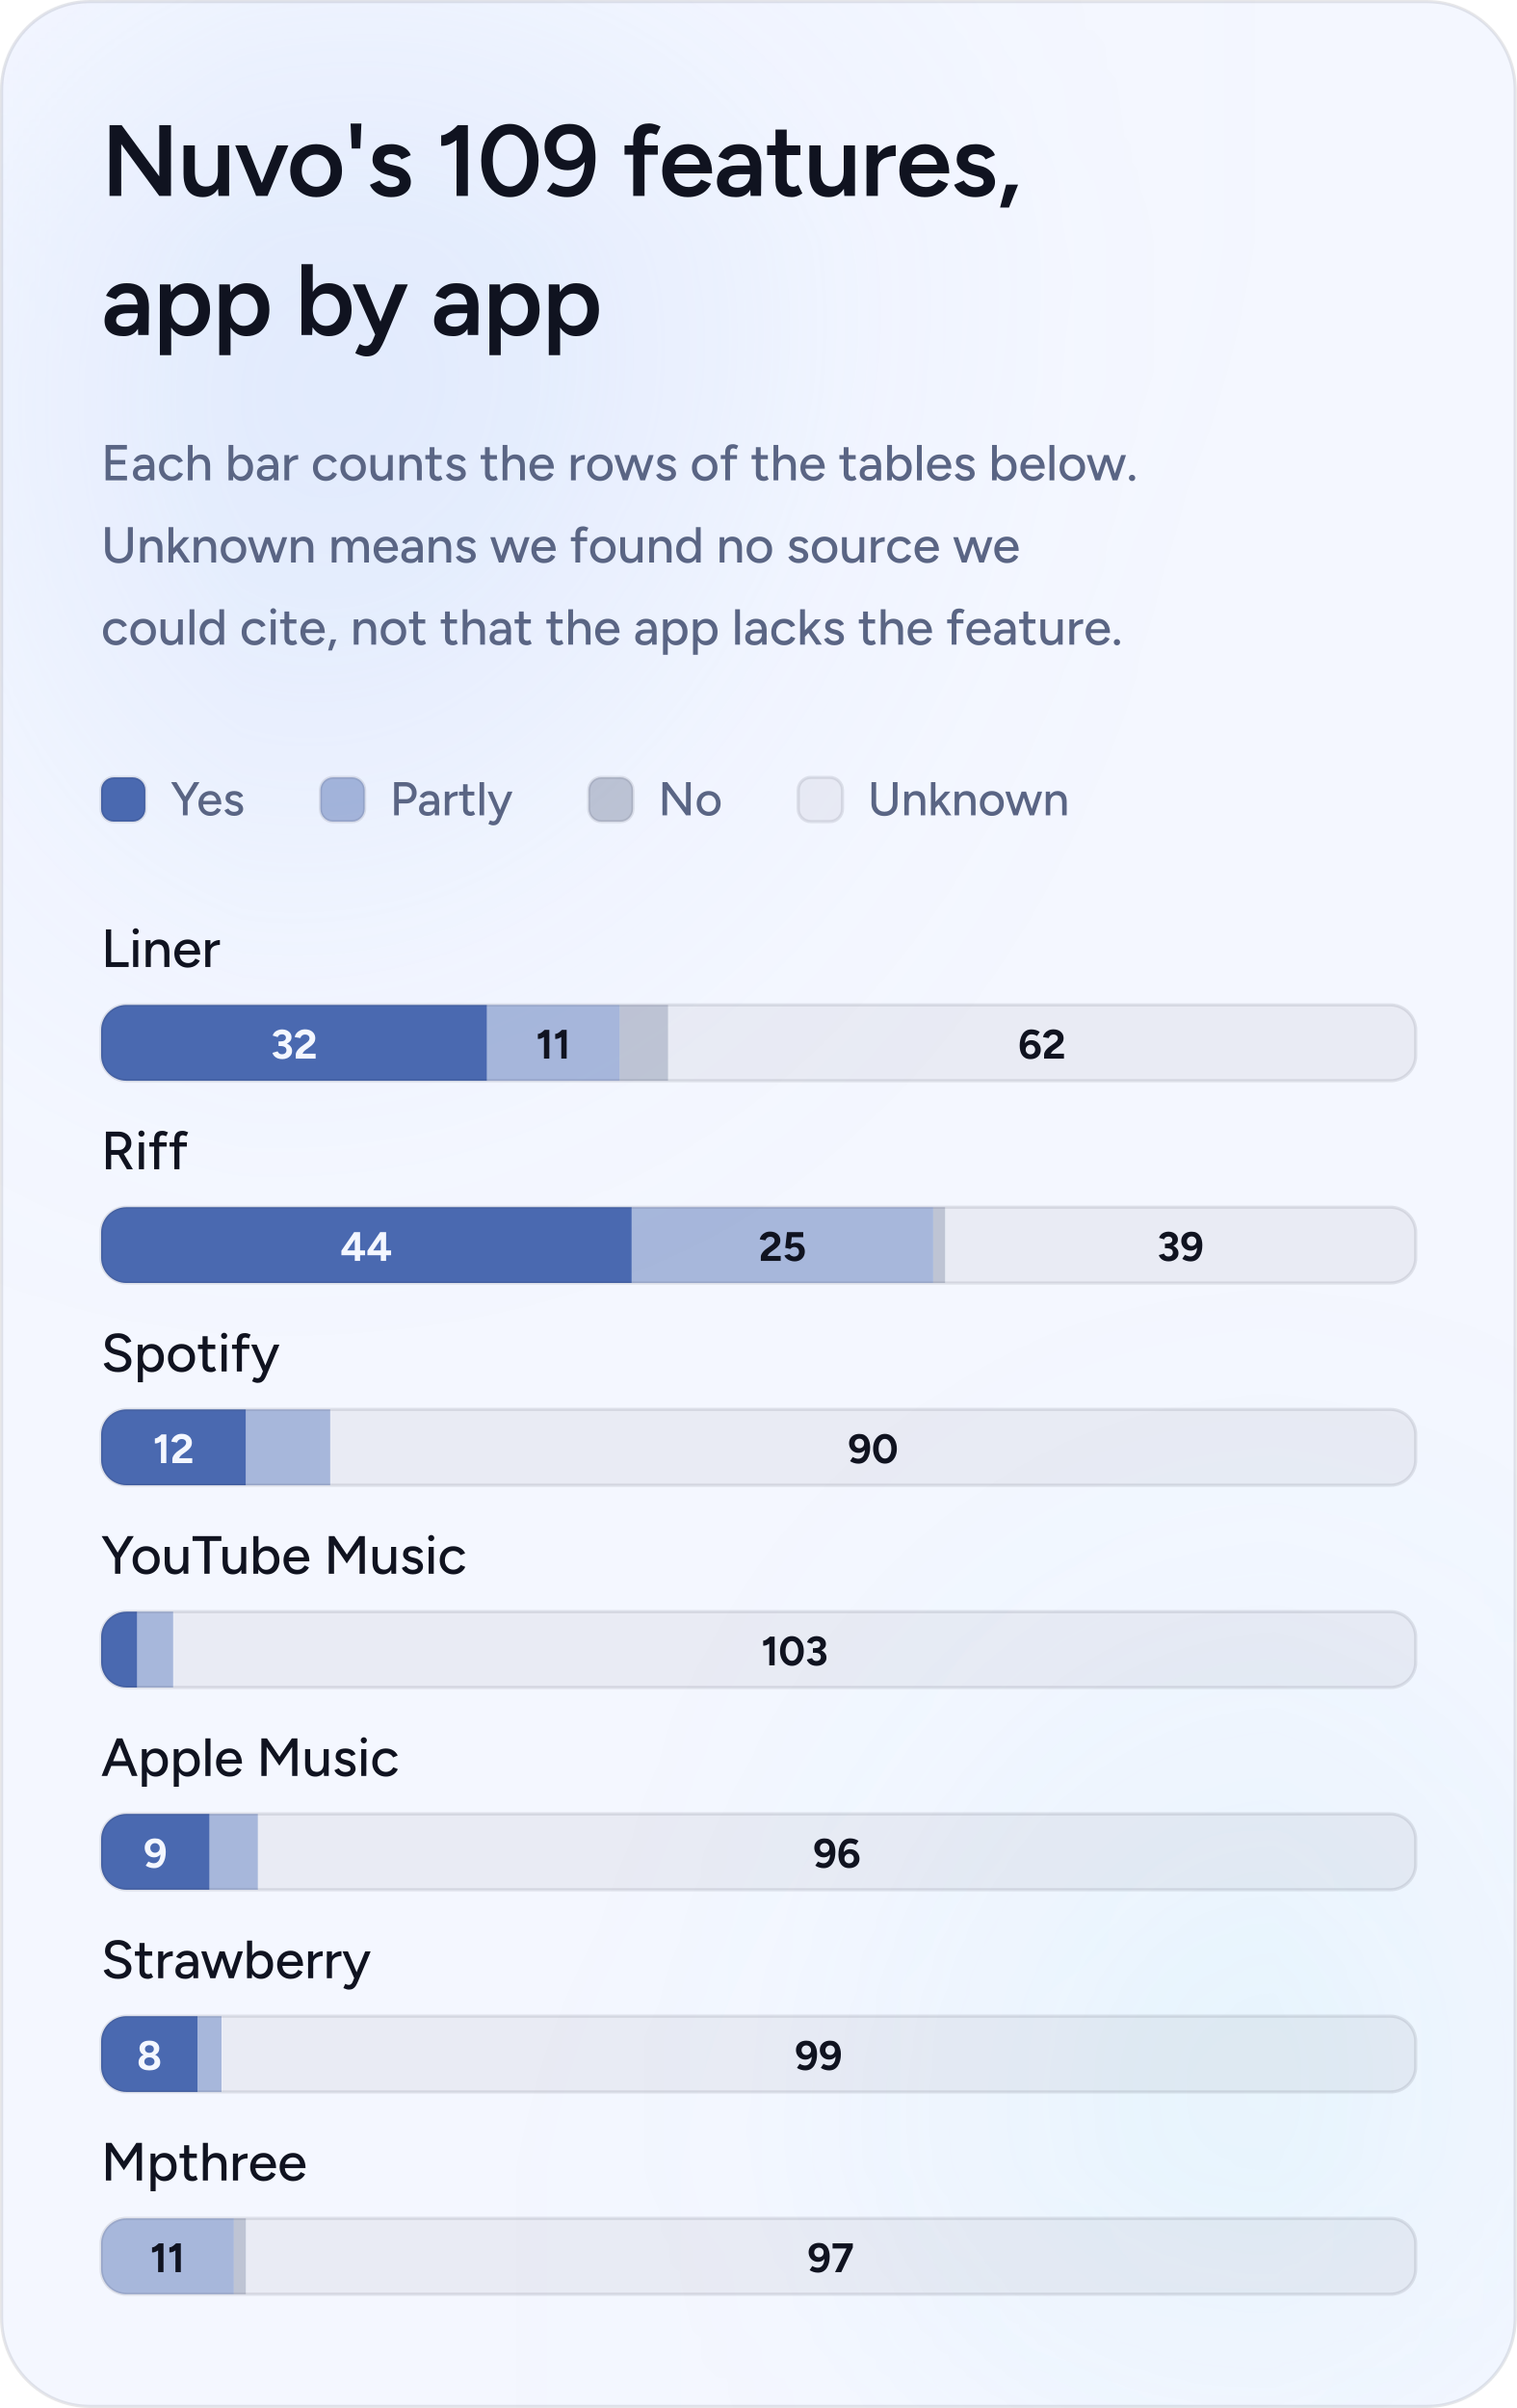
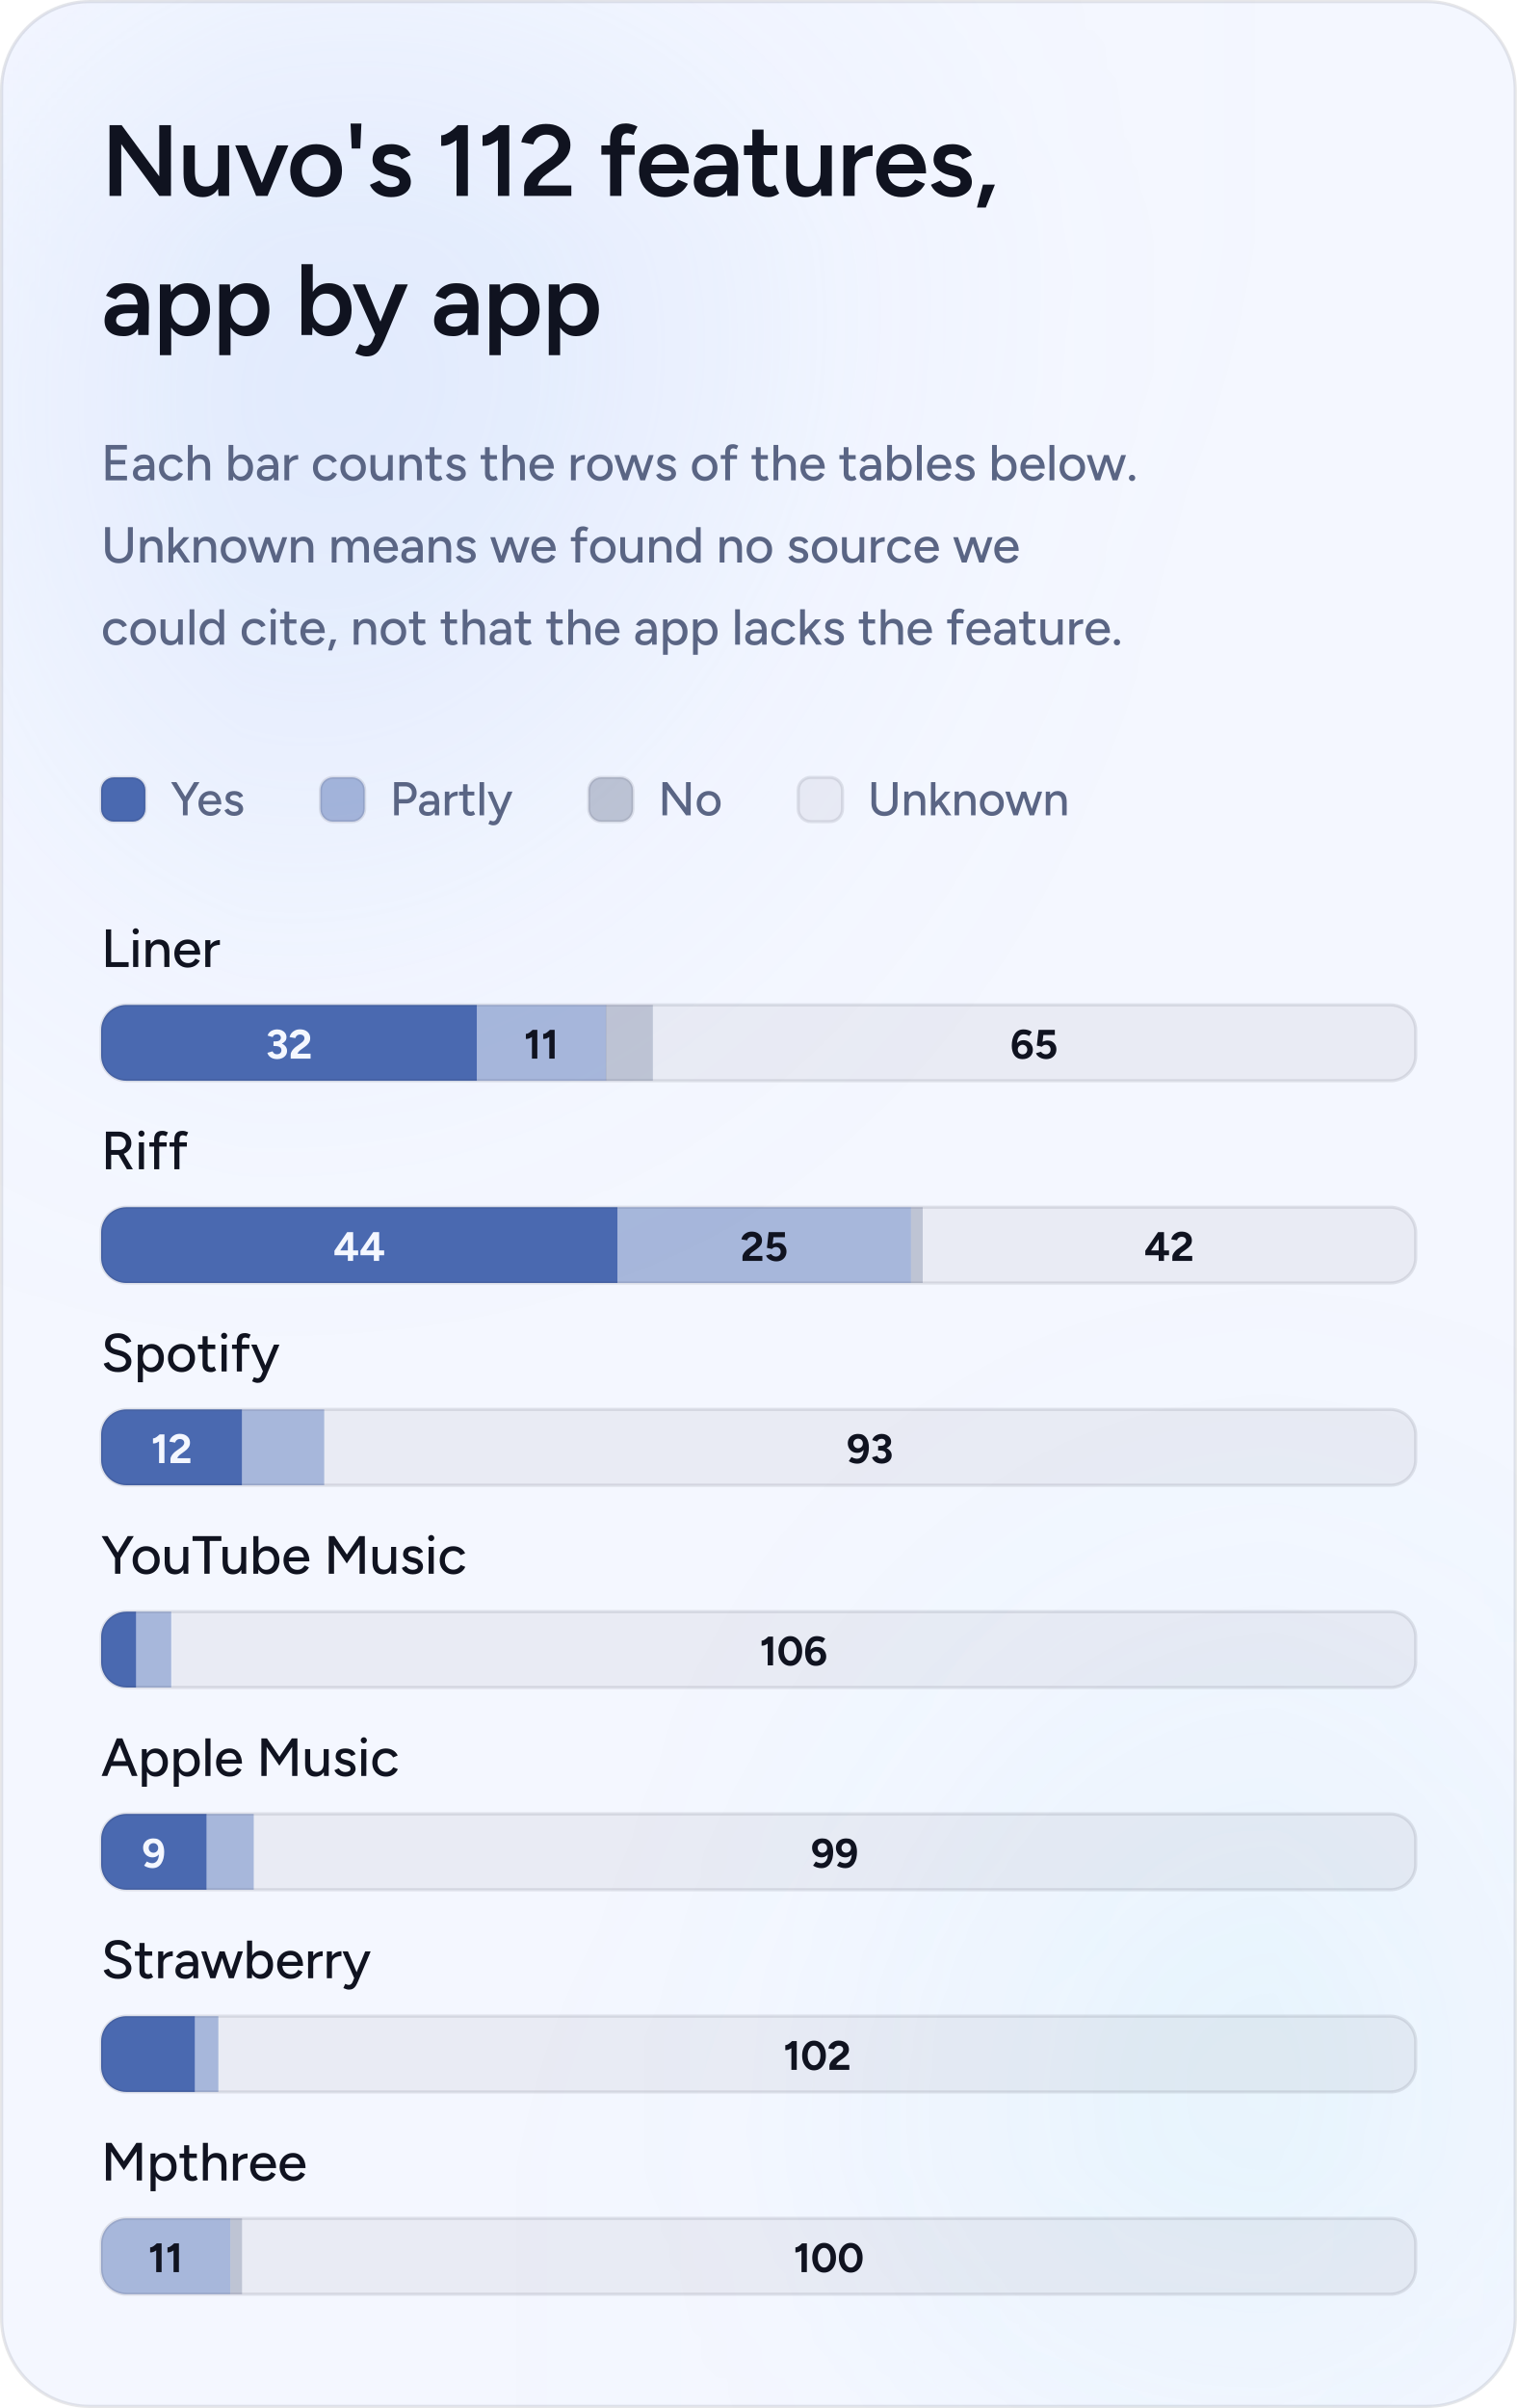
- <svg xmlns="http://www.w3.org/2000/svg" width="480" height="762" viewBox="0 0 480 762" role="img" aria-label="How many of Nuvo's 109 features each app has">
+ <svg xmlns="http://www.w3.org/2000/svg" width="480" height="762" viewBox="0 0 480 762" role="img" aria-label="How many of Nuvo's 112 features each app has">
  <defs>
    <path id="g500-2c" d="M37 115 95 -103H198L114 115Z" />
    <path id="g500-2e" d="M109 14Q84 14 66 -4Q47 -22 47 -48Q47 -74 66 -92Q84 -110 109 -110Q135 -110 154 -92Q172 -74 172 -48Q172 -22 154 -4Q135 14 109 14Z" />
    <path id="g500-41" d="M9 0 291 -700H396L678 0H573L498 -187H189L114 0ZM223 -275H464L344 -576Z" />
    <path id="g500-45" d="M89 0V-700H510V-610H187V-402H478V-314H187V-90H512V0Z" />
    <path id="g500-4c" d="M89 0V-700H187V-90H512V0Z" />
    <path id="g500-4d" d="M89 0V-700H193L425 -357L656 -700H760V0H662V-542L424 -191L187 -541V0Z" />
    <path id="g500-4e" d="M89 0V-700H190L586 -164V-700H685V0H586L187 -541V0Z" />
    <path id="g500-50" d="M89 0V-700H325Q395 -700 448 -672Q502 -643 532 -592Q563 -542 563 -475Q563 -410 535 -359Q507 -308 458 -279Q408 -250 344 -250H187V0ZM187 -341H343Q396 -341 430 -378Q464 -416 464 -475Q464 -536 424 -573Q385 -610 324 -610H187Z" />
    <path id="g500-52" d="M89 0V-700H325Q395 -700 448 -672Q502 -645 532 -596Q563 -548 563 -484Q563 -415 524 -363Q485 -311 422 -287L591 0H480L324 -268Q318 -268 311 -268Q304 -268 297 -268H187V0ZM187 -358H334Q370 -358 398 -374Q427 -391 444 -420Q462 -448 462 -484Q462 -540 423 -575Q384 -610 322 -610H187Z" />
    <path id="g500-53" d="M315 12Q259 12 214 -1Q168 -14 134 -36Q101 -59 79 -87Q57 -115 48 -146L143 -177Q158 -136 200 -106Q242 -76 303 -75Q377 -75 420 -104Q462 -134 462 -183Q462 -228 425 -256Q388 -285 327 -300L246 -321Q198 -334 158 -358Q119 -382 96 -419Q73 -456 73 -508Q73 -604 136 -658Q198 -712 316 -712Q384 -712 434 -690Q484 -669 516 -634Q549 -599 563 -557L468 -525Q451 -570 410 -598Q369 -625 309 -625Q246 -625 210 -595Q173 -565 173 -513Q173 -469 202 -446Q230 -422 278 -410L359 -390Q457 -366 510 -310Q564 -255 564 -189Q564 -132 536 -86Q507 -41 452 -14Q396 12 315 12Z" />
    <path id="g500-54" d="M231 0V-610H12V-700H549V-610H330V0Z" />
    <path id="g500-55" d="M351 15Q270 15 208 -18Q147 -52 113 -112Q79 -173 79 -252V-700H177V-252Q177 -200 200 -160Q222 -120 262 -98Q301 -76 353 -76Q405 -76 445 -98Q485 -120 507 -160Q529 -200 529 -252V-700H628V-252Q628 -173 594 -112Q559 -52 496 -18Q434 15 351 15Z" />
    <path id="g500-59" d="M259 0V-293L9 -700H122L308 -394L494 -700H608L358 -294V0Z" />
    <path id="g500-61" d="M226 12Q137 12 88 -28Q38 -69 38 -141Q38 -218 90 -258Q141 -299 233 -299H367Q361 -363 334 -396Q306 -428 251 -428Q212 -428 184 -412Q155 -396 136 -362L52 -394Q70 -428 97 -454Q124 -481 162 -496Q200 -512 251 -512Q322 -512 369 -484Q416 -456 440 -403Q463 -350 462 -272L461 0H373L370 -64Q348 -28 312 -8Q276 12 226 12ZM234 -69Q275 -69 305 -86Q335 -104 352 -136Q369 -167 369 -208V-224H259Q190 -224 162 -202Q134 -181 134 -143Q134 -108 160 -88Q187 -69 234 -69Z" />
    <path id="g500-62" d="M325 12Q271 12 229 -12Q187 -37 160 -81L156 0H66V-700H161V-420Q188 -464 230 -488Q271 -512 325 -512Q392 -512 443 -479Q494 -446 522 -388Q551 -329 551 -250Q551 -172 522 -113Q494 -54 443 -21Q392 12 325 12ZM302 -74Q347 -74 381 -96Q415 -119 434 -158Q454 -198 454 -250Q454 -302 435 -342Q416 -381 382 -404Q348 -426 303 -426Q262 -426 230 -404Q197 -381 179 -341Q161 -301 161 -250Q161 -198 179 -158Q197 -119 229 -96Q261 -74 302 -74Z" />
    <path id="g500-63" d="M294 12Q219 12 161 -22Q103 -55 70 -114Q38 -173 38 -250Q38 -327 70 -386Q103 -445 160 -478Q218 -512 292 -512Q365 -512 424 -478Q482 -444 511 -381L425 -345Q406 -382 370 -403Q335 -424 289 -424Q244 -424 209 -402Q174 -380 154 -340Q134 -301 134 -250Q134 -199 154 -160Q174 -121 210 -98Q246 -76 291 -76Q337 -76 373 -100Q409 -123 427 -163L514 -128Q485 -62 426 -25Q368 12 294 12Z" />
    <path id="g500-64" d="M264 12Q196 12 146 -21Q95 -54 66 -113Q38 -172 38 -250Q38 -329 66 -388Q95 -446 146 -479Q196 -512 264 -512Q317 -512 359 -488Q401 -464 428 -420V-700H522V0H432L429 -81Q402 -37 360 -12Q318 12 264 12ZM286 -74Q327 -74 358 -96Q390 -118 408 -156Q427 -195 428 -245V-255Q427 -305 408 -344Q390 -382 358 -404Q327 -426 285 -426Q241 -426 207 -404Q173 -381 154 -342Q135 -302 135 -250Q135 -198 154 -158Q174 -119 208 -96Q242 -74 286 -74Z" />
    <path id="g500-65" d="M287 12Q214 12 158 -22Q102 -55 70 -114Q38 -173 38 -250Q38 -327 70 -386Q102 -445 158 -478Q215 -512 288 -512Q357 -512 409 -478Q461 -443 490 -380Q520 -316 520 -230H135Q140 -156 184 -114Q229 -73 294 -73Q344 -73 378 -96Q411 -120 430 -156L512 -118Q492 -79 460 -50Q428 -20 384 -4Q341 12 287 12ZM141 -305H418Q415 -345 396 -372Q378 -400 350 -415Q321 -430 286 -430Q252 -430 220 -416Q188 -401 166 -373Q145 -345 141 -305Z" />
    <path id="g500-66" d="M116 0V-421H27V-500H116V-555Q116 -634 154 -674Q192 -715 269 -715Q292 -715 319 -708Q346 -700 374 -687L339 -614Q318 -624 302 -628Q287 -633 276 -633Q243 -633 227 -612Q211 -590 211 -545V-500H349V-421H211V0Z" />
    <path id="g500-68" d="M67 0V-700H161V-429Q186 -469 225 -490Q264 -512 315 -512Q374 -512 417 -488Q460 -464 484 -414Q508 -363 507 -281V0H413V-256Q413 -324 397 -360Q381 -395 354 -409Q326 -423 291 -424Q229 -424 195 -381Q161 -338 161 -260V0Z" />
    <path id="g500-69" d="M72 0V-500H167V0ZM120 -606Q97 -606 80 -624Q63 -641 63 -664Q63 -688 80 -704Q97 -721 120 -721Q144 -721 160 -704Q177 -688 177 -664Q177 -641 160 -624Q144 -606 120 -606Z" />
    <path id="g500-6b" d="M66 0V-700H161V-285L362 -500H478L292 -297L497 0H383L230 -229L161 -155V0Z" />
    <path id="g500-6c" d="M66 0V-700H161V0Z" />
    <path id="g500-6d" d="M66 0V-500H155L159 -431Q183 -471 219 -492Q255 -512 302 -512Q362 -512 404 -484Q446 -457 465 -401Q487 -455 527 -484Q567 -512 622 -512Q707 -512 755 -456Q803 -401 802 -286V0H708V-256Q708 -324 694 -360Q679 -395 655 -409Q631 -423 599 -424Q543 -424 512 -381Q482 -338 482 -260V0H387V-256Q387 -324 373 -360Q359 -395 334 -409Q310 -423 278 -424Q222 -424 192 -381Q161 -338 161 -260V0Z" />
    <path id="g500-6e" d="M66 0V-500H155L159 -427Q184 -468 224 -490Q263 -512 314 -512Q373 -512 416 -488Q460 -464 484 -414Q507 -363 507 -281V0H412V-256Q412 -324 396 -360Q381 -395 354 -409Q326 -423 290 -424Q229 -424 195 -381Q161 -338 161 -260V0Z" />
    <path id="g500-6f" d="M292 12Q217 12 160 -22Q103 -55 70 -114Q38 -173 38 -250Q38 -327 70 -386Q102 -445 159 -478Q216 -512 290 -512Q364 -512 421 -478Q478 -445 510 -386Q542 -327 542 -250Q542 -173 510 -114Q478 -55 422 -22Q365 12 292 12ZM292 -75Q337 -75 372 -98Q407 -120 426 -159Q446 -198 446 -250Q446 -302 426 -341Q407 -380 371 -402Q335 -425 290 -425Q244 -425 209 -402Q174 -380 154 -341Q134 -302 134 -250Q134 -198 154 -159Q174 -120 210 -98Q246 -75 292 -75Z" />
    <path id="g500-70" d="M71 200V-500H160L165 -419Q192 -463 234 -488Q276 -512 330 -512Q397 -512 448 -479Q499 -446 528 -388Q556 -329 556 -250Q556 -172 528 -113Q499 -54 448 -21Q397 12 330 12Q276 12 234 -12Q193 -37 166 -80V200ZM307 -74Q352 -74 386 -96Q420 -119 440 -158Q459 -198 459 -250Q459 -302 440 -342Q421 -381 387 -404Q353 -426 308 -426Q267 -426 234 -404Q202 -381 184 -341Q166 -301 166 -250Q166 -198 184 -158Q202 -119 234 -96Q266 -74 307 -74Z" />
    <path id="g500-72" d="M66 0V-500H161V-410Q191 -457 238 -480Q286 -502 338 -502V-412Q293 -412 252 -398Q212 -385 186 -354Q161 -324 161 -272V0Z" />
    <path id="g500-73" d="M245 12Q192 12 150 -4Q109 -20 80 -47Q52 -74 38 -108L120 -144Q136 -113 168 -93Q200 -73 239 -73Q282 -73 310 -89Q338 -105 338 -134Q338 -162 317 -178Q296 -194 256 -204L209 -216Q139 -235 100 -273Q62 -311 62 -359Q62 -432 109 -472Q156 -512 248 -512Q293 -512 330 -499Q368 -486 394 -462Q421 -438 432 -405L352 -369Q340 -399 311 -414Q282 -428 243 -428Q203 -428 180 -410Q157 -393 157 -362Q157 -345 176 -330Q196 -314 234 -304L288 -291Q337 -279 369 -254Q401 -230 417 -200Q433 -169 433 -136Q433 -91 408 -58Q384 -24 342 -6Q299 12 245 12Z" />
    <path id="g500-74" d="M259 12Q184 12 143 -26Q102 -65 102 -137V-418H17V-500H102V-656H197V-500H339V-418H197V-151Q197 -114 216 -94Q234 -75 269 -75Q279 -75 291 -79Q303 -83 320 -95L356 -21Q330 -4 306 4Q283 12 259 12Z" />
    <path id="g500-75" d="M246 12Q188 12 145 -12Q102 -36 78 -87Q54 -138 54 -219V-500H149V-244Q149 -177 164 -141Q180 -105 208 -91Q236 -77 271 -76Q332 -76 366 -119Q400 -162 400 -240V-500H494V0H406L402 -73Q377 -32 338 -10Q298 12 246 12Z" />
    <path id="g500-77" d="M180 0 10 -500H106L229 -130L353 -500H447L569 -134L693 -500H788L618 0H524L400 -376L275 0Z" />
    <path id="g500-79" d="M127 212Q105 212 78 204Q52 196 24 183L59 105Q81 115 98 120Q114 125 124 125Q149 125 166 111Q184 97 195 72L226 -3L8 -500H109L271 -112L431 -500H533L296 62Q277 108 256 142Q235 176 204 194Q174 212 127 212Z" />
    <path id="g600-27" d="M71 -469 60 -716H167L156 -469Z" />
    <path id="g600-2c" d="M33 115 93 -112H211L121 115Z" />
-     <path id="g600-30" d="M322 12Q240 12 176 -34Q112 -81 76 -162Q39 -244 39 -350Q39 -456 76 -538Q112 -619 176 -666Q239 -712 322 -712Q405 -712 469 -666Q533 -619 570 -538Q606 -456 606 -350Q606 -244 570 -162Q533 -81 470 -34Q406 12 322 12ZM323 -93Q372 -93 410 -126Q449 -159 470 -217Q492 -275 492 -350Q492 -425 470 -484Q449 -542 410 -575Q372 -608 322 -608Q272 -608 234 -575Q196 -542 174 -484Q153 -426 153 -350Q153 -275 174 -217Q196 -159 234 -126Q273 -93 323 -93Z" />
    <path id="g600-31" d="M204 0V-552Q168 -525 130 -509Q91 -493 52 -495V-600Q75 -599 104 -614Q134 -628 164 -652Q193 -676 215 -700H316V0Z" />
-     <path id="g600-39" d="M276 -712Q348 -712 397 -686Q446 -659 476 -613Q507 -567 520 -507Q534 -447 534 -378Q534 -294 516 -222Q499 -151 464 -98Q430 -46 378 -17Q325 12 254 12Q200 12 148 -4Q96 -20 54 -50L114 -134Q145 -112 182 -101Q218 -90 249 -90Q336 -90 384 -165Q432 -240 428 -398L452 -380Q428 -323 378 -288Q328 -254 259 -254Q192 -254 140 -284Q89 -315 60 -368Q30 -420 30 -486Q30 -552 60 -603Q91 -654 146 -683Q202 -712 276 -712ZM275 -612Q238 -612 208 -596Q179 -579 162 -550Q146 -520 146 -482Q146 -444 162 -414Q179 -384 208 -367Q238 -350 275 -350Q314 -350 344 -367Q373 -384 390 -414Q406 -444 406 -482Q406 -520 390 -550Q373 -579 344 -596Q314 -612 275 -612Z" />
+     <path id="g600-32" d="M54 0V-89Q54 -120 70 -154Q86 -187 116 -221Q145 -255 185 -285L307 -373Q330 -389 350 -410Q369 -431 381 -454Q393 -478 393 -501Q393 -530 378 -554Q364 -578 338 -592Q311 -606 273 -606Q239 -606 212 -592Q186 -579 169 -557Q152 -535 145 -509L26 -531Q36 -579 68 -620Q101 -662 152 -687Q204 -712 270 -712Q344 -712 398 -685Q453 -658 482 -610Q512 -563 512 -502Q512 -440 478 -390Q445 -341 385 -296L273 -213Q240 -189 219 -162Q198 -134 190 -103H521V0Z" />
    <path id="g600-4e" d="M83 0V-700H203L575 -194V-700H691V0H575L199 -512V0Z" />
    <path id="g600-61" d="M223 12Q133 12 84 -28Q34 -68 34 -141Q34 -219 86 -260Q139 -301 233 -301H360Q354 -356 329 -385Q304 -414 255 -414Q219 -414 192 -399Q165 -384 146 -352L48 -388Q64 -421 90 -450Q117 -478 158 -495Q198 -512 255 -512Q328 -512 377 -484Q426 -455 450 -402Q473 -349 473 -274L470 0H367L364 -61Q344 -26 308 -7Q273 12 223 12ZM237 -82Q274 -82 302 -98Q331 -115 346 -143Q362 -171 362 -205V-215H269Q202 -215 175 -196Q148 -178 148 -144Q148 -115 172 -98Q195 -82 237 -82Z" />
    <path id="g600-62" d="M332 12Q279 12 239 -11Q199 -34 172 -76L168 0H62V-700H174V-426Q200 -467 240 -490Q280 -512 332 -512Q400 -512 450 -480Q501 -447 530 -388Q558 -330 558 -250Q558 -171 530 -112Q501 -53 450 -20Q400 12 332 12ZM304 -90Q344 -90 375 -110Q406 -131 424 -167Q443 -203 443 -250Q443 -297 426 -333Q408 -369 377 -389Q346 -409 305 -409Q267 -409 237 -389Q207 -369 190 -333Q174 -297 174 -250Q174 -203 190 -167Q207 -131 236 -110Q266 -90 304 -90Z" />
    <path id="g600-65" d="M285 12Q212 12 156 -22Q99 -55 66 -114Q34 -173 34 -250Q34 -327 67 -386Q100 -445 158 -478Q215 -512 289 -512Q356 -512 410 -478Q464 -443 496 -378Q527 -313 527 -223H150Q155 -160 196 -124Q238 -88 295 -88Q341 -88 371 -108Q401 -129 418 -162L517 -120Q496 -80 464 -50Q431 -20 386 -4Q342 12 285 12ZM157 -309H406Q403 -345 385 -368Q367 -392 341 -404Q315 -416 286 -416Q258 -416 230 -404Q201 -393 181 -369Q161 -345 157 -309Z" />
    <path id="g600-66" d="M112 0V-408H26V-500H112V-553Q112 -632 152 -674Q191 -717 271 -717Q297 -717 326 -708Q356 -700 383 -686L342 -603Q323 -612 308 -616Q294 -620 283 -620Q253 -620 238 -600Q224 -581 224 -537V-500H355V-408H224V0Z" />
    <path id="g600-6f" d="M292 12Q217 12 158 -22Q100 -55 67 -114Q34 -173 34 -250Q34 -327 66 -386Q99 -445 157 -478Q215 -512 290 -512Q365 -512 423 -478Q481 -445 514 -386Q546 -327 546 -250Q546 -173 514 -114Q482 -55 424 -22Q366 12 292 12ZM292 -91Q333 -91 365 -112Q397 -132 415 -168Q433 -203 433 -250Q433 -297 414 -332Q396 -368 364 -388Q332 -409 290 -409Q248 -409 216 -389Q184 -369 166 -333Q148 -297 148 -250Q148 -203 166 -168Q185 -132 218 -112Q250 -91 292 -91Z" />
    <path id="g600-70" d="M67 200V-500H172L177 -424Q203 -466 244 -489Q284 -512 337 -512Q405 -512 456 -480Q506 -447 534 -388Q563 -330 563 -250Q563 -171 534 -112Q506 -53 456 -20Q405 12 337 12Q285 12 245 -11Q205 -34 179 -74V200ZM309 -90Q349 -90 380 -110Q411 -131 430 -167Q448 -203 448 -250Q448 -297 430 -333Q413 -369 382 -389Q351 -409 310 -409Q272 -409 242 -389Q212 -369 196 -333Q179 -297 179 -250Q179 -203 196 -167Q212 -131 242 -110Q271 -90 309 -90Z" />
    <path id="g600-72" d="M62 0V-500H174V-409Q204 -456 252 -479Q300 -502 351 -502V-395Q305 -395 264 -382Q224 -370 199 -342Q174 -314 174 -268V0Z" />
    <path id="g600-73" d="M244 12Q194 12 152 -3Q110 -18 80 -46Q50 -73 34 -110L131 -153Q146 -125 176 -106Q205 -87 241 -87Q280 -87 304 -100Q327 -114 327 -138Q327 -161 309 -174Q291 -186 258 -194L211 -207Q140 -225 100 -264Q60 -304 60 -355Q60 -430 108 -471Q157 -512 248 -512Q294 -512 332 -498Q371 -485 399 -460Q427 -436 438 -403L345 -361Q335 -386 307 -400Q279 -413 245 -413Q211 -413 192 -398Q173 -384 173 -358Q173 -343 190 -330Q207 -318 239 -310L298 -296Q347 -284 378 -258Q409 -233 424 -202Q439 -170 439 -138Q439 -93 414 -59Q388 -25 344 -6Q300 12 244 12Z" />
    <path id="g600-74" d="M261 12Q182 12 140 -28Q99 -67 99 -141V-404H16V-500H99V-656H210V-500H345V-404H210V-162Q210 -127 226 -109Q243 -91 275 -91Q285 -91 297 -95Q309 -99 324 -110L365 -25Q339 -7 313 2Q287 12 261 12Z" />
    <path id="g600-75" d="M241 12Q182 12 140 -12Q97 -36 74 -87Q51 -138 51 -218V-500H163V-244Q163 -185 177 -152Q191 -119 216 -106Q240 -93 272 -93Q329 -92 360 -130Q391 -168 391 -239V-500H502V0H397L392 -71Q368 -31 330 -10Q291 12 241 12Z" />
    <path id="g600-76" d="M215 0 8 -500H123L271 -128L418 -500H534L328 0Z" />
    <path id="g600-79" d="M141 212Q117 212 88 203Q58 194 31 180L73 89Q92 98 108 104Q124 109 134 109Q158 109 174 96Q191 84 201 60L228 -4L6 -500H128L280 -132L429 -500H551L319 53Q298 101 276 137Q255 173 223 192Q191 212 141 212Z" />
    <path id="g700-30" d="M324 12Q239 12 174 -34Q109 -81 72 -162Q35 -244 35 -350Q35 -456 72 -538Q109 -619 174 -666Q238 -712 323 -712Q408 -712 474 -666Q539 -619 576 -538Q613 -456 613 -350Q613 -244 576 -162Q539 -81 474 -34Q409 12 324 12ZM324 -112Q369 -112 404 -142Q440 -173 460 -226Q480 -280 480 -350Q480 -420 460 -474Q440 -528 404 -558Q369 -589 323 -589Q278 -589 243 -558Q208 -528 188 -474Q169 -420 169 -350Q169 -280 188 -226Q208 -173 244 -142Q279 -112 324 -112Z" />
    <path id="g700-31" d="M195 0V-528Q160 -504 123 -490Q86 -477 47 -479V-603Q72 -601 101 -616Q130 -630 158 -654Q187 -677 210 -700H326V0Z" />
    <path id="g700-32" d="M51 0V-101Q51 -130 69 -165Q87 -200 119 -235Q151 -270 194 -300L300 -376Q322 -391 342 -410Q361 -429 374 -452Q386 -474 386 -495Q386 -521 374 -542Q361 -563 337 -575Q313 -587 278 -587Q248 -587 224 -575Q201 -563 186 -543Q171 -523 165 -500L24 -524Q34 -574 67 -617Q100 -660 154 -686Q207 -713 275 -713Q353 -713 409 -685Q465 -657 496 -608Q526 -560 526 -496Q526 -431 490 -380Q455 -330 393 -286L298 -217Q269 -197 248 -173Q227 -149 216 -120H535V0Z" />
    <path id="g700-33" d="M281 12Q219 12 169 -6Q119 -25 86 -60Q52 -94 39 -141L165 -178Q172 -166 184 -148Q196 -131 217 -119Q238 -107 272 -107Q322 -107 352 -134Q381 -162 381 -206Q381 -236 366 -259Q351 -282 318 -294Q284 -307 230 -307H188V-419H230Q300 -419 334 -443Q368 -467 368 -509Q368 -533 356 -552Q344 -571 322 -582Q300 -593 271 -593Q252 -593 232 -586Q212 -580 196 -566Q179 -551 169 -524L45 -561Q59 -610 94 -644Q128 -677 176 -694Q224 -712 275 -712Q340 -712 392 -688Q444 -663 474 -620Q504 -577 504 -521Q504 -466 474 -428Q443 -389 392 -366Q450 -339 484 -294Q518 -250 518 -190Q518 -127 485 -82Q452 -36 398 -12Q344 12 281 12Z" />
    <path id="g700-34" d="M352 0V-138H26V-247L336 -700H481V-255H603V-138H481V0ZM167 -255H352V-526Z" />
    <path id="g700-35" d="M293 12Q245 12 194 -4Q144 -20 104 -52Q63 -84 44 -131L169 -168Q191 -136 222 -121Q252 -106 285 -106Q337 -106 370 -138Q402 -169 402 -222Q402 -271 370 -304Q339 -337 287 -337Q256 -337 230 -323Q204 -309 190 -290L67 -317L109 -700H505V-576H226L206 -408Q233 -423 266 -432Q299 -442 337 -441Q394 -441 441 -414Q488 -386 516 -338Q543 -291 543 -228Q543 -157 511 -103Q479 -49 423 -18Q367 12 293 12Z" />
    <path id="g700-36" d="M299 12Q228 12 178 -14Q129 -39 98 -84Q66 -129 52 -188Q37 -248 37 -317Q37 -397 54 -468Q71 -540 106 -595Q140 -650 194 -681Q248 -712 324 -712Q379 -712 432 -696Q484 -680 526 -650L458 -550Q427 -572 392 -582Q356 -592 326 -592Q249 -592 205 -524Q161 -456 163 -309L136 -328Q159 -383 207 -416Q255 -449 321 -449Q388 -449 440 -418Q491 -387 520 -334Q550 -280 550 -214Q550 -149 519 -98Q488 -46 432 -17Q375 12 299 12ZM299 -104Q332 -104 358 -119Q384 -134 399 -160Q414 -186 414 -220Q414 -254 399 -280Q384 -307 358 -322Q332 -338 299 -338Q266 -338 240 -322Q213 -307 198 -280Q183 -254 183 -220Q183 -186 198 -160Q213 -134 240 -119Q266 -104 299 -104Z" />
-     <path id="g700-37" d="M93 0 374 -575H33V-700H526V-599L245 0Z" />
-     <path id="g700-38" d="M305 12Q221 12 162 -12Q103 -37 72 -80Q42 -124 42 -182Q42 -245 74 -292Q105 -340 164 -366Q116 -389 90 -430Q65 -470 65 -522Q65 -578 94 -621Q122 -664 176 -688Q230 -712 305 -712Q381 -712 435 -688Q489 -664 518 -621Q547 -578 547 -522Q547 -470 521 -430Q495 -389 447 -366Q506 -340 538 -292Q570 -245 570 -182Q570 -124 539 -80Q508 -37 449 -12Q390 12 305 12ZM305 -102Q360 -102 395 -130Q430 -157 430 -200Q430 -247 395 -276Q360 -305 305 -305Q269 -305 242 -292Q214 -279 198 -255Q182 -231 182 -200Q182 -171 198 -149Q214 -127 242 -114Q269 -102 305 -102ZM305 -414Q353 -414 384 -440Q414 -466 414 -506Q414 -549 384 -576Q353 -602 305 -602Q258 -602 228 -576Q198 -549 198 -506Q198 -466 228 -440Q258 -414 305 -414Z" />
    <path id="g700-39" d="M281 -711Q352 -711 402 -686Q451 -660 482 -615Q514 -570 528 -510Q543 -451 543 -383Q543 -302 526 -230Q509 -159 474 -104Q440 -50 386 -18Q332 13 256 13Q201 13 148 -4Q96 -20 54 -49L121 -149Q153 -128 188 -118Q224 -107 253 -107Q331 -107 376 -176Q420 -244 416 -390L444 -372Q421 -317 373 -284Q325 -250 258 -250Q192 -250 140 -282Q88 -313 59 -366Q30 -419 30 -486Q30 -552 61 -602Q92 -653 148 -682Q205 -711 281 -711ZM281 -596Q248 -596 222 -581Q196 -566 181 -540Q166 -514 166 -480Q166 -446 181 -419Q196 -392 222 -377Q248 -362 281 -362Q314 -362 340 -377Q366 -392 382 -419Q397 -446 397 -480Q397 -514 382 -540Q366 -566 340 -581Q314 -596 281 -596Z" />
    <clipPath id="c1">
      <rect x="0.0" y="0.0" width="480.0" height="762.0" rx="28.0" />
    </clipPath>
    <filter id="b2" filterUnits="userSpaceOnUse" x="-480" y="-762" width="1440" height="2286">
      <feGaussianBlur stdDeviation="101" />
    </filter>
    <clipPath id="c3">
      <rect x="32.0" y="318.0" width="416.0" height="24.0" rx="8.0" />
    </clipPath>
    <clipPath id="c4">
      <rect x="32.0" y="382.0" width="416.0" height="24.0" rx="8.0" />
    </clipPath>
    <clipPath id="c5">
      <rect x="32.0" y="446.0" width="416.0" height="24.0" rx="8.0" />
    </clipPath>
    <clipPath id="c6">
      <rect x="32.0" y="510.0" width="416.0" height="24.0" rx="8.0" />
    </clipPath>
    <clipPath id="c7">
      <rect x="32.0" y="574.0" width="416.0" height="24.0" rx="8.0" />
    </clipPath>
    <clipPath id="c8">
      <rect x="32.0" y="638.0" width="416.0" height="24.0" rx="8.0" />
    </clipPath>
    <clipPath id="c9">
      <rect x="32.0" y="702.0" width="416.0" height="24.0" rx="8.0" />
    </clipPath>
  </defs>
  <rect x="0.5" y="0.5" width="479.0" height="761.0" rx="28.0" fill="#f4f7ff" />
  <g clip-path="url(#c1)">
    <g filter="url(#b2)">
      <ellipse cx="77" cy="15" rx="144" ry="244" fill="#afc8f7" fill-opacity="0.38" />
      <ellipse cx="442" cy="747" rx="115" ry="198" fill="#71d4ef" fill-opacity="0.2" />
    </g>
  </g>
  <rect x="0.5" y="0.5" width="479.0" height="761.0" rx="28.0" fill="none" stroke="rgba(16, 19, 32, 0.1)" />
  <g transform="translate(32.0 62.0) scale(0.032)" fill="#101320">
    <use href="#g600-4e" x="0" />
    <use href="#g600-75" x="764" />
    <use href="#g600-76" x="1318" />
    <use href="#g600-6f" x="1836" />
    <use href="#g600-27" x="2407" />
    <use href="#g600-73" x="2624" />
    <use href="#g600-31" x="3311" />
-     <use href="#g600-30" x="3720" />
-     <use href="#g600-39" x="4355" />
-     <use href="#g600-66" x="5150" />
-     <use href="#g600-65" x="5515" />
-     <use href="#g600-61" x="6056" />
-     <use href="#g600-74" x="6570" />
-     <use href="#g600-75" x="6953" />
-     <use href="#g600-72" x="7507" />
-     <use href="#g600-65" x="7860" />
-     <use href="#g600-73" x="8401" />
-     <use href="#g600-2c" x="8857" />
+     <use href="#g600-31" x="3720" />
+     <use href="#g600-32" x="4129" />
+     <use href="#g600-66" x="4921" />
+     <use href="#g600-65" x="5286" />
+     <use href="#g600-61" x="5827" />
+     <use href="#g600-74" x="6341" />
+     <use href="#g600-75" x="6724" />
+     <use href="#g600-72" x="7278" />
+     <use href="#g600-65" x="7631" />
+     <use href="#g600-73" x="8172" />
+     <use href="#g600-2c" x="8628" />
  </g>
  <g transform="translate(32.0 106.0) scale(0.032)" fill="#101320">
    <use href="#g600-61" x="0" />
    <use href="#g600-70" x="514" />
    <use href="#g600-70" x="1101" />
    <use href="#g600-62" x="1919" />
    <use href="#g600-79" x="2482" />
    <use href="#g600-61" x="3259" />
    <use href="#g600-70" x="3773" />
    <use href="#g600-70" x="4360" />
  </g>
  <g transform="translate(32.0 152.0) scale(0.016)" fill="#5a6584">
    <use href="#g500-45" x="0" />
    <use href="#g500-61" x="591" />
    <use href="#g500-63" x="1107" />
    <use href="#g500-68" x="1649" />
    <use href="#g500-62" x="2454" />
    <use href="#g500-61" x="3043" />
    <use href="#g500-72" x="3559" />
    <use href="#g500-63" x="4152" />
    <use href="#g500-6f" x="4694" />
    <use href="#g500-75" x="5274" />
    <use href="#g500-6e" x="5835" />
    <use href="#g500-74" x="6396" />
    <use href="#g500-73" x="6780" />
    <use href="#g500-74" x="7490" />
    <use href="#g500-68" x="7874" />
    <use href="#g500-65" x="8435" />
    <use href="#g500-72" x="9227" />
    <use href="#g500-6f" x="9576" />
    <use href="#g500-77" x="10140" />
    <use href="#g500-73" x="10938" />
    <use href="#g500-6f" x="11648" />
    <use href="#g500-66" x="12228" />
    <use href="#g500-74" x="12848" />
    <use href="#g500-68" x="13232" />
    <use href="#g500-65" x="13793" />
    <use href="#g500-74" x="14585" />
    <use href="#g500-61" x="14965" />
    <use href="#g500-62" x="15481" />
    <use href="#g500-6c" x="16070" />
    <use href="#g500-65" x="16297" />
    <use href="#g500-73" x="16845" />
    <use href="#g500-62" x="17555" />
    <use href="#g500-65" x="18144" />
    <use href="#g500-6c" x="18692" />
    <use href="#g500-6f" x="18919" />
    <use href="#g500-77" x="19483" />
    <use href="#g500-2e" x="20281" />
  </g>
  <g transform="translate(32.0 178.0) scale(0.016)" fill="#5a6584">
    <use href="#g500-55" x="0" />
    <use href="#g500-6e" x="706" />
    <use href="#g500-6b" x="1267" />
    <use href="#g500-6e" x="1767" />
    <use href="#g500-6f" x="2328" />
    <use href="#g500-77" x="2892" />
    <use href="#g500-6e" x="3690" />
    <use href="#g500-6d" x="4495" />
    <use href="#g500-65" x="5352" />
    <use href="#g500-61" x="5900" />
    <use href="#g500-6e" x="6416" />
    <use href="#g500-73" x="6977" />
    <use href="#g500-77" x="7687" />
    <use href="#g500-65" x="8472" />
    <use href="#g500-66" x="9264" />
    <use href="#g500-6f" x="9634" />
    <use href="#g500-75" x="10214" />
    <use href="#g500-6e" x="10775" />
    <use href="#g500-64" x="11336" />
    <use href="#g500-6e" x="12168" />
    <use href="#g500-6f" x="12729" />
    <use href="#g500-73" x="13553" />
    <use href="#g500-6f" x="14019" />
    <use href="#g500-75" x="14599" />
    <use href="#g500-72" x="15160" />
    <use href="#g500-63" x="15509" />
    <use href="#g500-65" x="16051" />
    <use href="#g500-77" x="16843" />
    <use href="#g500-65" x="17628" />
  </g>
  <g transform="translate(32.0 204.0) scale(0.016)" fill="#5a6584">
    <use href="#g500-63" x="0" />
    <use href="#g500-6f" x="542" />
    <use href="#g500-75" x="1122" />
    <use href="#g500-6c" x="1683" />
    <use href="#g500-64" x="1910" />
    <use href="#g500-63" x="2742" />
    <use href="#g500-69" x="3284" />
    <use href="#g500-74" x="3524" />
    <use href="#g500-65" x="3904" />
    <use href="#g500-2c" x="4452" />
    <use href="#g500-6e" x="4931" />
    <use href="#g500-6f" x="5492" />
    <use href="#g500-74" x="6072" />
    <use href="#g500-74" x="6700" />
    <use href="#g500-68" x="7084" />
    <use href="#g500-61" x="7645" />
    <use href="#g500-74" x="8161" />
    <use href="#g500-74" x="8789" />
    <use href="#g500-68" x="9173" />
    <use href="#g500-65" x="9734" />
    <use href="#g500-61" x="10526" />
    <use href="#g500-70" x="11042" />
    <use href="#g500-70" x="11636" />
    <use href="#g500-6c" x="12474" />
    <use href="#g500-61" x="12701" />
    <use href="#g500-63" x="13217" />
    <use href="#g500-6b" x="13759" />
    <use href="#g500-73" x="14259" />
    <use href="#g500-74" x="14969" />
    <use href="#g500-68" x="15353" />
    <use href="#g500-65" x="15914" />
    <use href="#g500-66" x="16706" />
    <use href="#g500-65" x="17076" />
    <use href="#g500-61" x="17624" />
    <use href="#g500-74" x="18140" />
    <use href="#g500-75" x="18524" />
    <use href="#g500-72" x="19085" />
    <use href="#g500-65" x="19434" />
    <use href="#g500-2e" x="19982" />
  </g>
  <rect x="32.0" y="246.0" width="14.0" height="14.0" rx="4.0" fill="#4a69b0" fill-opacity="1" stroke="rgba(16, 19, 32, 0.1)" />
  <g transform="translate(54.0 258.0) scale(0.015)" fill="#5a6584">
    <use href="#g500-59" x="0" />
    <use href="#g500-65" x="549" />
    <use href="#g500-73" x="1097" />
  </g>
  <rect x="101.4" y="246.0" width="14.0" height="14.0" rx="4.0" fill="#4a69b0" fill-opacity="0.45" stroke="rgba(16, 19, 32, 0.1)" />
  <g transform="translate(123.4 258.0) scale(0.015)" fill="#5a6584">
    <use href="#g500-50" x="0" />
    <use href="#g500-61" x="576" />
    <use href="#g500-72" x="1092" />
    <use href="#g500-74" x="1441" />
    <use href="#g500-6c" x="1825" />
    <use href="#g500-79" x="2052" />
  </g>
  <rect x="186.3" y="246.0" width="14.0" height="14.0" rx="4.0" fill="#5a6584" fill-opacity="0.35" stroke="rgba(16, 19, 32, 0.1)" />
  <g transform="translate(208.3 258.0) scale(0.015)" fill="#5a6584">
    <use href="#g500-4e" x="0" />
    <use href="#g500-6f" x="774" />
  </g>
  <rect x="252.6" y="246.0" width="14.0" height="14.0" rx="4.0" fill="rgba(16, 19, 32, 0.05)" fill-opacity="1" stroke="rgba(16, 19, 32, 0.1)" />
  <g transform="translate(274.6 258.0) scale(0.015)" fill="#5a6584">
    <use href="#g500-55" x="0" />
    <use href="#g500-6e" x="706" />
    <use href="#g500-6b" x="1267" />
    <use href="#g500-6e" x="1767" />
    <use href="#g500-6f" x="2328" />
    <use href="#g500-77" x="2892" />
    <use href="#g500-6e" x="3690" />
  </g>
  <g transform="translate(32.0 306.0) scale(0.017)" fill="#101320">
    <use href="#g500-4c" x="0" />
    <use href="#g500-69" x="524" />
    <use href="#g500-6e" x="764" />
    <use href="#g500-65" x="1325" />
    <use href="#g500-72" x="1873" />
  </g>
  <g clip-path="url(#c3)">
-     <rect x="32.0" y="318.0" width="122.1" height="24" fill="#4a69b0" fill-opacity="1" />
-     <g transform="translate(85.7 335.0) scale(0.013)" fill="#f4f7ff">
+     <rect x="32.0" y="318.0" width="118.9" height="24" fill="#4a69b0" fill-opacity="1" />
+     <g transform="translate(84.1 335.0) scale(0.013)" fill="#f4f7ff">
      <use href="#g700-33" x="0" />
      <use href="#g700-32" x="556" />
    </g>
-     <rect x="154.1" y="318.0" width="42.0" height="24" fill="#4a69b0" fill-opacity="0.45" />
-     <g transform="translate(169.6 335.0) scale(0.013)" fill="#101320">
+     <rect x="150.9" y="318.0" width="40.9" height="24" fill="#4a69b0" fill-opacity="0.45" />
+     <g transform="translate(165.8 335.0) scale(0.013)" fill="#101320">
      <use href="#g700-31" x="0" />
      <use href="#g700-31" x="422" />
    </g>
-     <rect x="196.1" y="318.0" width="15.3" height="24" fill="#5a6584" fill-opacity="0.35" />
-     <rect x="211.4" y="318.0" width="236.6" height="24" fill="rgba(16, 19, 32, 0.05)" fill-opacity="1" />
-     <g transform="translate(322.2 335.0) scale(0.013)" fill="#101320">
+     <rect x="191.7" y="318.0" width="14.9" height="24" fill="#5a6584" fill-opacity="0.35" />
+     <rect x="206.6" y="318.0" width="241.4" height="24" fill="rgba(16, 19, 32, 0.05)" fill-opacity="1" />
+     <g transform="translate(319.7 335.0) scale(0.013)" fill="#101320">
      <use href="#g700-36" x="0" />
-       <use href="#g700-32" x="580" />
+       <use href="#g700-35" x="580" />
    </g>
  </g>
  <rect x="32.0" y="318.0" width="416.0" height="24.0" rx="8.0" fill="none" stroke="rgba(16, 19, 32, 0.1)" />
  <g transform="translate(32.0 370.0) scale(0.017)" fill="#101320">
    <use href="#g500-52" x="0" />
    <use href="#g500-69" x="631" />
    <use href="#g500-66" x="871" />
    <use href="#g500-66" x="1247" />
  </g>
  <g clip-path="url(#c4)">
-     <rect x="32.0" y="382.0" width="167.9" height="24" fill="#4a69b0" fill-opacity="1" />
-     <g transform="translate(107.7 399.0) scale(0.013)" fill="#f4f7ff">
+     <rect x="32.0" y="382.0" width="163.4" height="24" fill="#4a69b0" fill-opacity="1" />
+     <g transform="translate(105.5 399.0) scale(0.013)" fill="#f4f7ff">
      <use href="#g700-34" x="0" />
      <use href="#g700-34" x="633" />
    </g>
-     <rect x="199.9" y="382.0" width="95.4" height="24" fill="#4a69b0" fill-opacity="0.45" />
-     <g transform="translate(240.1 399.0) scale(0.013)" fill="#101320">
+     <rect x="195.4" y="382.0" width="92.9" height="24" fill="#4a69b0" fill-opacity="0.45" />
+     <g transform="translate(234.3 399.0) scale(0.013)" fill="#101320">
      <use href="#g700-32" x="0" />
      <use href="#g700-35" x="579" />
    </g>
-     <rect x="295.3" y="382.0" width="3.8" height="24" fill="#5a6584" fill-opacity="0.35" />
-     <rect x="299.2" y="382.0" width="148.8" height="24" fill="rgba(16, 19, 32, 0.05)" fill-opacity="1" />
-     <g transform="translate(366.2 399.0) scale(0.013)" fill="#101320">
-       <use href="#g700-33" x="0" />
-       <use href="#g700-39" x="556" />
+     <rect x="288.3" y="382.0" width="3.7" height="24" fill="#5a6584" fill-opacity="0.35" />
+     <rect x="292.0" y="382.0" width="156.0" height="24" fill="rgba(16, 19, 32, 0.05)" fill-opacity="1" />
+     <g transform="translate(362.1 399.0) scale(0.013)" fill="#101320">
+       <use href="#g700-34" x="0" />
+       <use href="#g700-32" x="633" />
    </g>
  </g>
  <rect x="32.0" y="382.0" width="416.0" height="24.0" rx="8.0" fill="none" stroke="rgba(16, 19, 32, 0.1)" />
  <g transform="translate(32.0 434.0) scale(0.017)" fill="#101320">
    <use href="#g500-53" x="0" />
    <use href="#g500-70" x="612" />
    <use href="#g500-6f" x="1206" />
    <use href="#g500-74" x="1786" />
    <use href="#g500-69" x="2170" />
    <use href="#g500-66" x="2410" />
    <use href="#g500-79" x="2786" />
  </g>
  <g clip-path="url(#c5)">
-     <rect x="32.0" y="446.0" width="45.8" height="24" fill="#4a69b0" fill-opacity="1" />
-     <g transform="translate(48.4 463.0) scale(0.013)" fill="#f4f7ff">
+     <rect x="32.0" y="446.0" width="44.6" height="24" fill="#4a69b0" fill-opacity="1" />
+     <g transform="translate(47.8 463.0) scale(0.013)" fill="#f4f7ff">
      <use href="#g700-31" x="0" />
      <use href="#g700-32" x="422" />
    </g>
-     <rect x="77.8" y="446.0" width="26.7" height="24" fill="#4a69b0" fill-opacity="0.45" />
-     <rect x="104.5" y="446.0" width="343.5" height="24" fill="rgba(16, 19, 32, 0.05)" fill-opacity="1" />
-     <g transform="translate(268.3 463.0) scale(0.013)" fill="#101320">
+     <rect x="76.6" y="446.0" width="26.0" height="24" fill="#4a69b0" fill-opacity="0.45" />
+     <rect x="102.6" y="446.0" width="345.4" height="24" fill="rgba(16, 19, 32, 0.05)" fill-opacity="1" />
+     <g transform="translate(267.9 463.0) scale(0.013)" fill="#101320">
      <use href="#g700-39" x="0" />
-       <use href="#g700-30" x="580" />
+       <use href="#g700-33" x="580" />
    </g>
  </g>
  <rect x="32.0" y="446.0" width="416.0" height="24.0" rx="8.0" fill="none" stroke="rgba(16, 19, 32, 0.1)" />
  <g transform="translate(32.0 498.0) scale(0.017)" fill="#101320">
    <use href="#g500-59" x="0" />
    <use href="#g500-6f" x="549" />
    <use href="#g500-75" x="1129" />
    <use href="#g500-54" x="1690" />
    <use href="#g500-75" x="2207" />
    <use href="#g500-62" x="2768" />
    <use href="#g500-65" x="3357" />
    <use href="#g500-4d" x="4149" />
    <use href="#g500-75" x="4998" />
    <use href="#g500-73" x="5559" />
    <use href="#g500-69" x="6025" />
    <use href="#g500-63" x="6265" />
  </g>
  <g clip-path="url(#c6)">
-     <rect x="32.0" y="510.0" width="11.4" height="24" fill="#4a69b0" fill-opacity="1" />
-     <rect x="43.4" y="510.0" width="11.4" height="24" fill="#4a69b0" fill-opacity="0.45" />
-     <rect x="54.9" y="510.0" width="393.1" height="24" fill="rgba(16, 19, 32, 0.05)" fill-opacity="1" />
-     <g transform="translate(240.9 527.0) scale(0.013)" fill="#101320">
+     <rect x="32.0" y="510.0" width="11.1" height="24" fill="#4a69b0" fill-opacity="1" />
+     <rect x="43.1" y="510.0" width="11.1" height="24" fill="#4a69b0" fill-opacity="0.45" />
+     <rect x="54.3" y="510.0" width="393.7" height="24" fill="rgba(16, 19, 32, 0.05)" fill-opacity="1" />
+     <g transform="translate(240.4 527.0) scale(0.013)" fill="#101320">
      <use href="#g700-31" x="0" />
      <use href="#g700-30" x="422" />
-       <use href="#g700-33" x="1070" />
+       <use href="#g700-36" x="1070" />
    </g>
  </g>
  <rect x="32.0" y="510.0" width="416.0" height="24.0" rx="8.0" fill="none" stroke="rgba(16, 19, 32, 0.1)" />
  <g transform="translate(32.0 562.0) scale(0.017)" fill="#101320">
    <use href="#g500-41" x="0" />
    <use href="#g500-70" x="687" />
    <use href="#g500-70" x="1281" />
    <use href="#g500-6c" x="1875" />
    <use href="#g500-65" x="2102" />
    <use href="#g500-4d" x="2894" />
    <use href="#g500-75" x="3743" />
    <use href="#g500-73" x="4304" />
    <use href="#g500-69" x="4770" />
    <use href="#g500-63" x="5010" />
  </g>
  <g clip-path="url(#c7)">
-     <rect x="32.0" y="574.0" width="34.3" height="24" fill="#4a69b0" fill-opacity="1" />
-     <g transform="translate(45.4 591.0) scale(0.013)" fill="#f4f7ff">
+     <rect x="32.0" y="574.0" width="33.4" height="24" fill="#4a69b0" fill-opacity="1" />
+     <g transform="translate(44.9 591.0) scale(0.013)" fill="#f4f7ff">
      <use href="#g700-39" x="0" />
    </g>
-     <rect x="66.3" y="574.0" width="15.3" height="24" fill="#4a69b0" fill-opacity="0.45" />
-     <rect x="81.6" y="574.0" width="366.4" height="24" fill="rgba(16, 19, 32, 0.05)" fill-opacity="1" />
-     <g transform="translate(257.3 591.0) scale(0.013)" fill="#101320">
+     <rect x="65.4" y="574.0" width="14.9" height="24" fill="#4a69b0" fill-opacity="0.45" />
+     <rect x="80.3" y="574.0" width="367.7" height="24" fill="rgba(16, 19, 32, 0.05)" fill-opacity="1" />
+     <g transform="translate(256.6 591.0) scale(0.013)" fill="#101320">
      <use href="#g700-39" x="0" />
-       <use href="#g700-36" x="580" />
+       <use href="#g700-39" x="580" />
    </g>
  </g>
  <rect x="32.0" y="574.0" width="416.0" height="24.0" rx="8.0" fill="none" stroke="rgba(16, 19, 32, 0.1)" />
  <g transform="translate(32.0 626.0) scale(0.017)" fill="#101320">
    <use href="#g500-53" x="0" />
    <use href="#g500-74" x="612" />
    <use href="#g500-72" x="996" />
    <use href="#g500-61" x="1345" />
    <use href="#g500-77" x="1852" />
    <use href="#g500-62" x="2650" />
    <use href="#g500-65" x="3239" />
    <use href="#g500-72" x="3787" />
    <use href="#g500-72" x="4136" />
    <use href="#g500-79" x="4485" />
  </g>
  <g clip-path="url(#c8)">
-     <rect x="32.0" y="638.0" width="30.5" height="24" fill="#4a69b0" fill-opacity="1" />
-     <g transform="translate(43.3 655.0) scale(0.013)" fill="#f4f7ff">
-       <use href="#g700-38" x="0" />
-     </g>
-     <rect x="62.5" y="638.0" width="7.6" height="24" fill="#4a69b0" fill-opacity="0.45" />
-     <rect x="70.2" y="638.0" width="377.8" height="24" fill="rgba(16, 19, 32, 0.05)" fill-opacity="1" />
-     <g transform="translate(251.5 655.0) scale(0.013)" fill="#101320">
-       <use href="#g700-39" x="0" />
-       <use href="#g700-39" x="580" />
+     <rect x="32.0" y="638.0" width="29.7" height="24" fill="#4a69b0" fill-opacity="1" />
+     <rect x="61.7" y="638.0" width="7.4" height="24" fill="#4a69b0" fill-opacity="0.45" />
+     <rect x="69.1" y="638.0" width="378.9" height="24" fill="rgba(16, 19, 32, 0.05)" fill-opacity="1" />
+     <g transform="translate(247.9 655.0) scale(0.013)" fill="#101320">
+       <use href="#g700-31" x="0" />
+       <use href="#g700-30" x="422" />
+       <use href="#g700-32" x="1070" />
    </g>
  </g>
  <rect x="32.0" y="638.0" width="416.0" height="24.0" rx="8.0" fill="none" stroke="rgba(16, 19, 32, 0.1)" />
  <g transform="translate(32.0 690.0) scale(0.017)" fill="#101320">
    <use href="#g500-4d" x="0" />
    <use href="#g500-70" x="849" />
    <use href="#g500-74" x="1443" />
    <use href="#g500-68" x="1827" />
    <use href="#g500-72" x="2388" />
    <use href="#g500-65" x="2737" />
    <use href="#g500-65" x="3285" />
  </g>
  <g clip-path="url(#c9)">
-     <rect x="32.0" y="702.0" width="42.0" height="24" fill="#4a69b0" fill-opacity="0.45" />
-     <g transform="translate(47.5 719.0) scale(0.013)" fill="#101320">
+     <rect x="32.0" y="702.0" width="40.9" height="24" fill="#4a69b0" fill-opacity="0.45" />
+     <g transform="translate(46.9 719.0) scale(0.013)" fill="#101320">
      <use href="#g700-31" x="0" />
      <use href="#g700-31" x="422" />
    </g>
-     <rect x="74.0" y="702.0" width="3.8" height="24" fill="#5a6584" fill-opacity="0.35" />
-     <rect x="77.8" y="702.0" width="370.2" height="24" fill="rgba(16, 19, 32, 0.05)" fill-opacity="1" />
-     <g transform="translate(255.5 719.0) scale(0.013)" fill="#101320">
-       <use href="#g700-39" x="0" />
-       <use href="#g700-37" x="580" />
+     <rect x="72.9" y="702.0" width="3.7" height="24" fill="#5a6584" fill-opacity="0.35" />
+     <rect x="76.6" y="702.0" width="371.4" height="24" fill="rgba(16, 19, 32, 0.05)" fill-opacity="1" />
+     <g transform="translate(251.1 719.0) scale(0.013)" fill="#101320">
+       <use href="#g700-31" x="0" />
+       <use href="#g700-30" x="422" />
+       <use href="#g700-30" x="1070" />
    </g>
  </g>
  <rect x="32.0" y="702.0" width="416.0" height="24.0" rx="8.0" fill="none" stroke="rgba(16, 19, 32, 0.1)" />
</svg>
